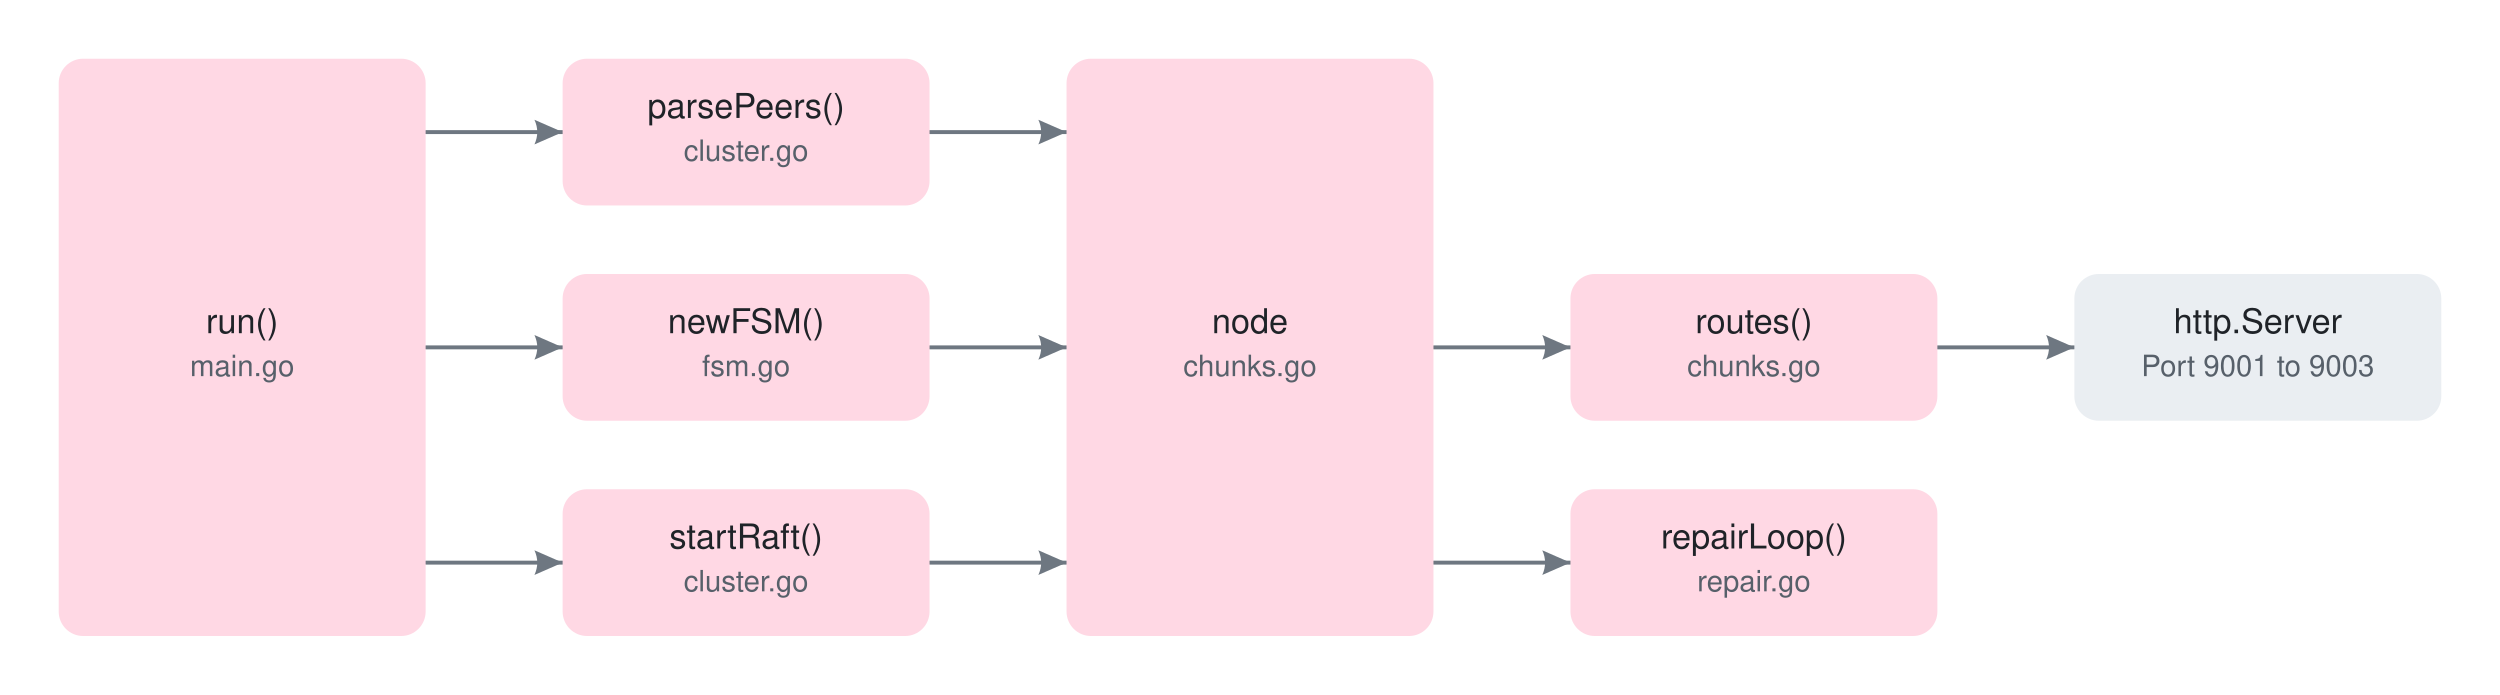
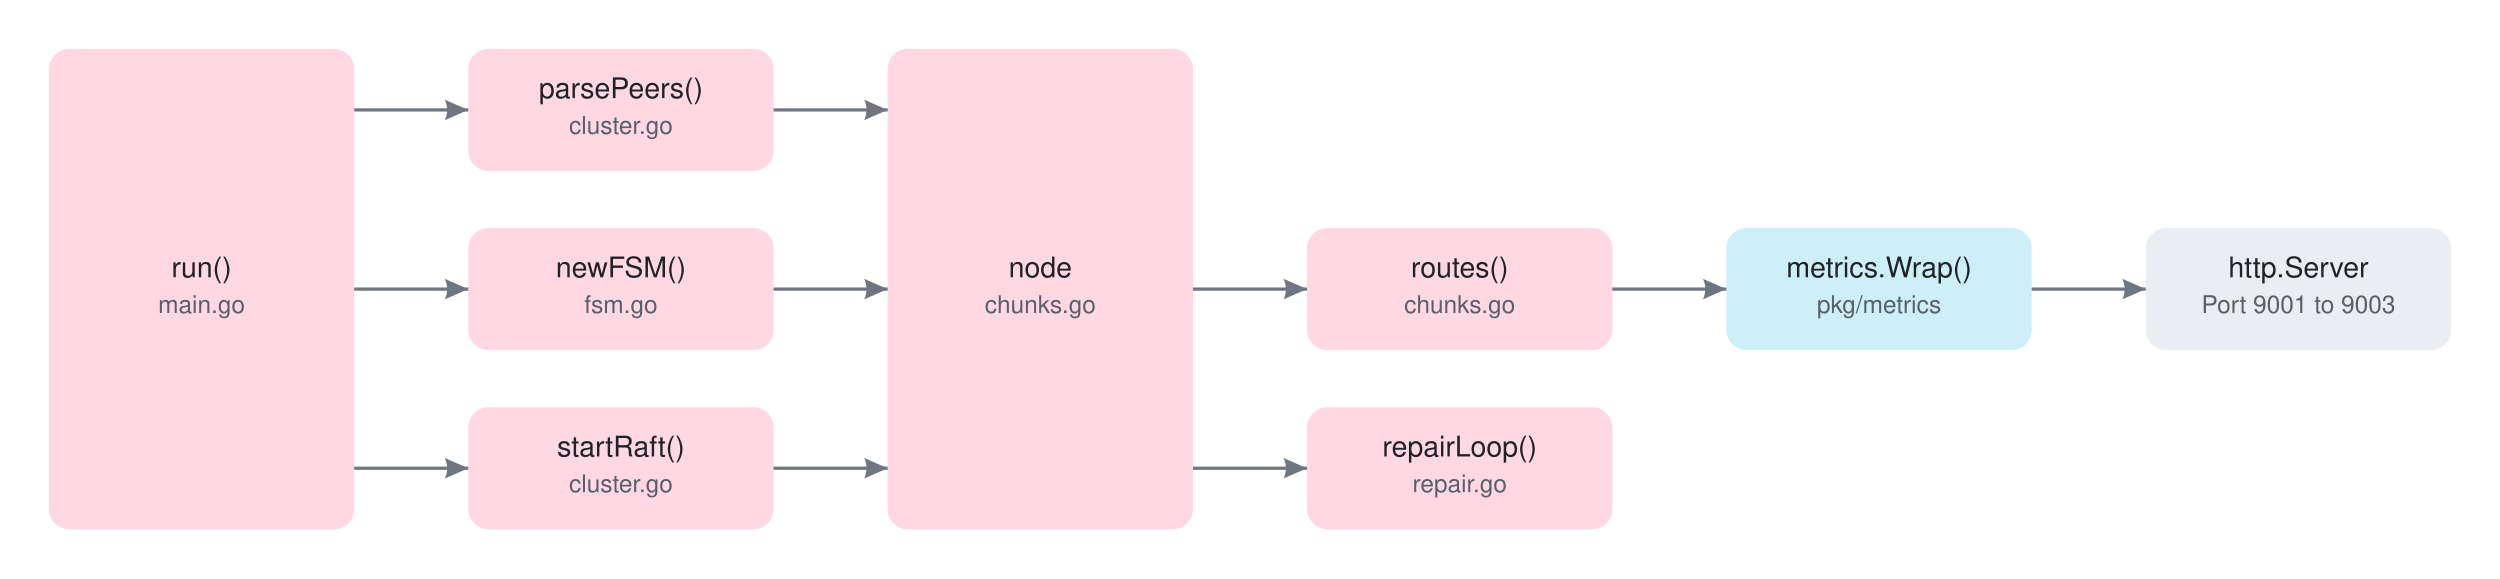
- <svg xmlns="http://www.w3.org/2000/svg" viewBox="0 0 1022 284" width="1022" height="284" role="img" aria-label="How a storage node starts">
+ <svg xmlns="http://www.w3.org/2000/svg" viewBox="0 0 1228 284" width="1228" height="284" role="img" aria-label="How a storage node starts">
  <style>
    text { font-family: -apple-system, "Segoe UI", Helvetica, Arial, sans-serif; font-size: 14px; fill: #1f2328; text-anchor: middle; dominant-baseline: central; }
    .sub { font-size: 12px; fill: #57606a; }
    .folder { font-size: 13px; font-weight: 600; fill: #57606a; text-anchor: start; }
    .web { fill: #ffe3c4; } .p-web { fill: #fff6ec; }
    .nginx { fill: #cdeee8; } .p-nginx { fill: #effaf8; }
    .api { fill: #d8e6ff; } .p-api { fill: #f2f6ff; }
    .queue { fill: #e5dbff; } .p-queue { fill: #f7f3ff; }
    .worker { fill: #d3efdc; } .p-worker { fill: #f0f9f3; }
    .storage { fill: #ffd8e4; } .p-storage { fill: #fff3f7; }
    .chunk { fill: #fff1b8; } .p-chunk { fill: #fffbe6; }
+     .cache { fill: #e6f2c2; } .p-cache { fill: #f8fbea; }
+     .ingest { fill: #f3d7f1; } .p-ingest { fill: #fcf1fb; }
+     .metrics { fill: #cdeff7; } .p-metrics { fill: #eefafd; }
+     .monitoring { fill: #eadfcf; } .p-monitoring { fill: #f9f5ef; }
    .ext { fill: #eaeef2; } .p-ext { fill: #f6f8fa; }
    .ln { fill: none; stroke: #6e7781; stroke-width: 1.6; stroke-linecap: round; }
    .head { fill: #6e7781; }
    @media (prefers-color-scheme: dark) {
      text { fill: #f0f6fc; }
      .sub, .folder { fill: #c9d1d9; }
      .web { fill: #6b4e30; } .p-web { fill: #3a2e22; }
      .nginx { fill: #2f6158; } .p-nginx { fill: #243b38; }
      .api { fill: #34507e; } .p-api { fill: #263147; }
      .queue { fill: #4f4180; } .p-queue { fill: #312a47; }
      .worker { fill: #326343; } .p-worker { fill: #253a2d; }
      .storage { fill: #7a3a52; } .p-storage { fill: #3d2630; }
      .chunk { fill: #6b5a1e; } .p-chunk { fill: #3a3320; }
+       .cache { fill: #55612a; } .p-cache { fill: #33391f; }
+       .ingest { fill: #66395f; } .p-ingest { fill: #39263a; }
+       .metrics { fill: #2b5a67; } .p-metrics { fill: #22363c; }
+       .monitoring { fill: #5e4c36; } .p-monitoring { fill: #362e25; }
      .ext { fill: #3d444d; } .p-ext { fill: #30363d; }
      .ln { stroke: #a0a8b0; }
      .head { fill: #a0a8b0; }
    }
  </style>
  <defs>
    <marker id="a" viewBox="0 0 10 10" refX="9" refY="5" markerWidth="9" markerHeight="9" orient="auto-start-reverse">
      <path class="head" d="M1 1.5 L9 5 L1 8.5 Q2.6 5 1 1.5 Z" />
    </marker>
  </defs>
  <path class="ln" d="M174 54 H230" marker-end="url(#a)" />
+   <path class="ln" d="M380 54 H436" marker-end="url(#a)" />
  <path class="ln" d="M174 142 H230" marker-end="url(#a)" />
+   <path class="ln" d="M380 142 H436" marker-end="url(#a)" />
  <path class="ln" d="M174 230 H230" marker-end="url(#a)" />
-   <path class="ln" d="M380 54 H436" marker-end="url(#a)" />
-   <path class="ln" d="M380 142 H436" marker-end="url(#a)" />
  <path class="ln" d="M380 230 H436" marker-end="url(#a)" />
  <path class="ln" d="M586 142 H642" marker-end="url(#a)" />
  <path class="ln" d="M792 142 H848" marker-end="url(#a)" />
+   <path class="ln" d="M998 142 H1054" marker-end="url(#a)" />
  <path class="ln" d="M586 230 H642" marker-end="url(#a)" />
  <rect class="storage" x="24" y="24" width="150" height="236" rx="10" />
  <text x="99" y="133">run()</text>
  <text class="sub" x="99" y="151">main.go</text>
  <rect class="storage" x="230" y="24" width="150" height="60" rx="10" />
  <text x="305" y="45">parsePeers()</text>
  <text class="sub" x="305" y="63">cluster.go</text>
  <rect class="storage" x="230" y="112" width="150" height="60" rx="10" />
  <text x="305" y="133">newFSM()</text>
  <text class="sub" x="305" y="151">fsm.go</text>
  <rect class="storage" x="230" y="200" width="150" height="60" rx="10" />
  <text x="305" y="221">startRaft()</text>
  <text class="sub" x="305" y="239">cluster.go</text>
  <rect class="storage" x="436" y="24" width="150" height="236" rx="10" />
  <text x="511" y="133">node</text>
  <text class="sub" x="511" y="151">chunks.go</text>
  <rect class="storage" x="642" y="112" width="150" height="60" rx="10" />
  <text x="717" y="133">routes()</text>
  <text class="sub" x="717" y="151">chunks.go</text>
-   <rect class="ext" x="848" y="112" width="150" height="60" rx="10" />
-   <text x="923" y="133">http.Server</text>
-   <text class="sub" x="923" y="151">Port 9001 to 9003</text>
+   <rect class="metrics" x="848" y="112" width="150" height="60" rx="10" />
+   <text x="923" y="133">metrics.Wrap()</text>
+   <text class="sub" x="923" y="151">pkg/metrics</text>
+   <rect class="ext" x="1054" y="112" width="150" height="60" rx="10" />
+   <text x="1129" y="133">http.Server</text>
+   <text class="sub" x="1129" y="151">Port 9001 to 9003</text>
  <rect class="storage" x="642" y="200" width="150" height="60" rx="10" />
  <text x="717" y="221">repairLoop()</text>
  <text class="sub" x="717" y="239">repair.go</text>
</svg>
